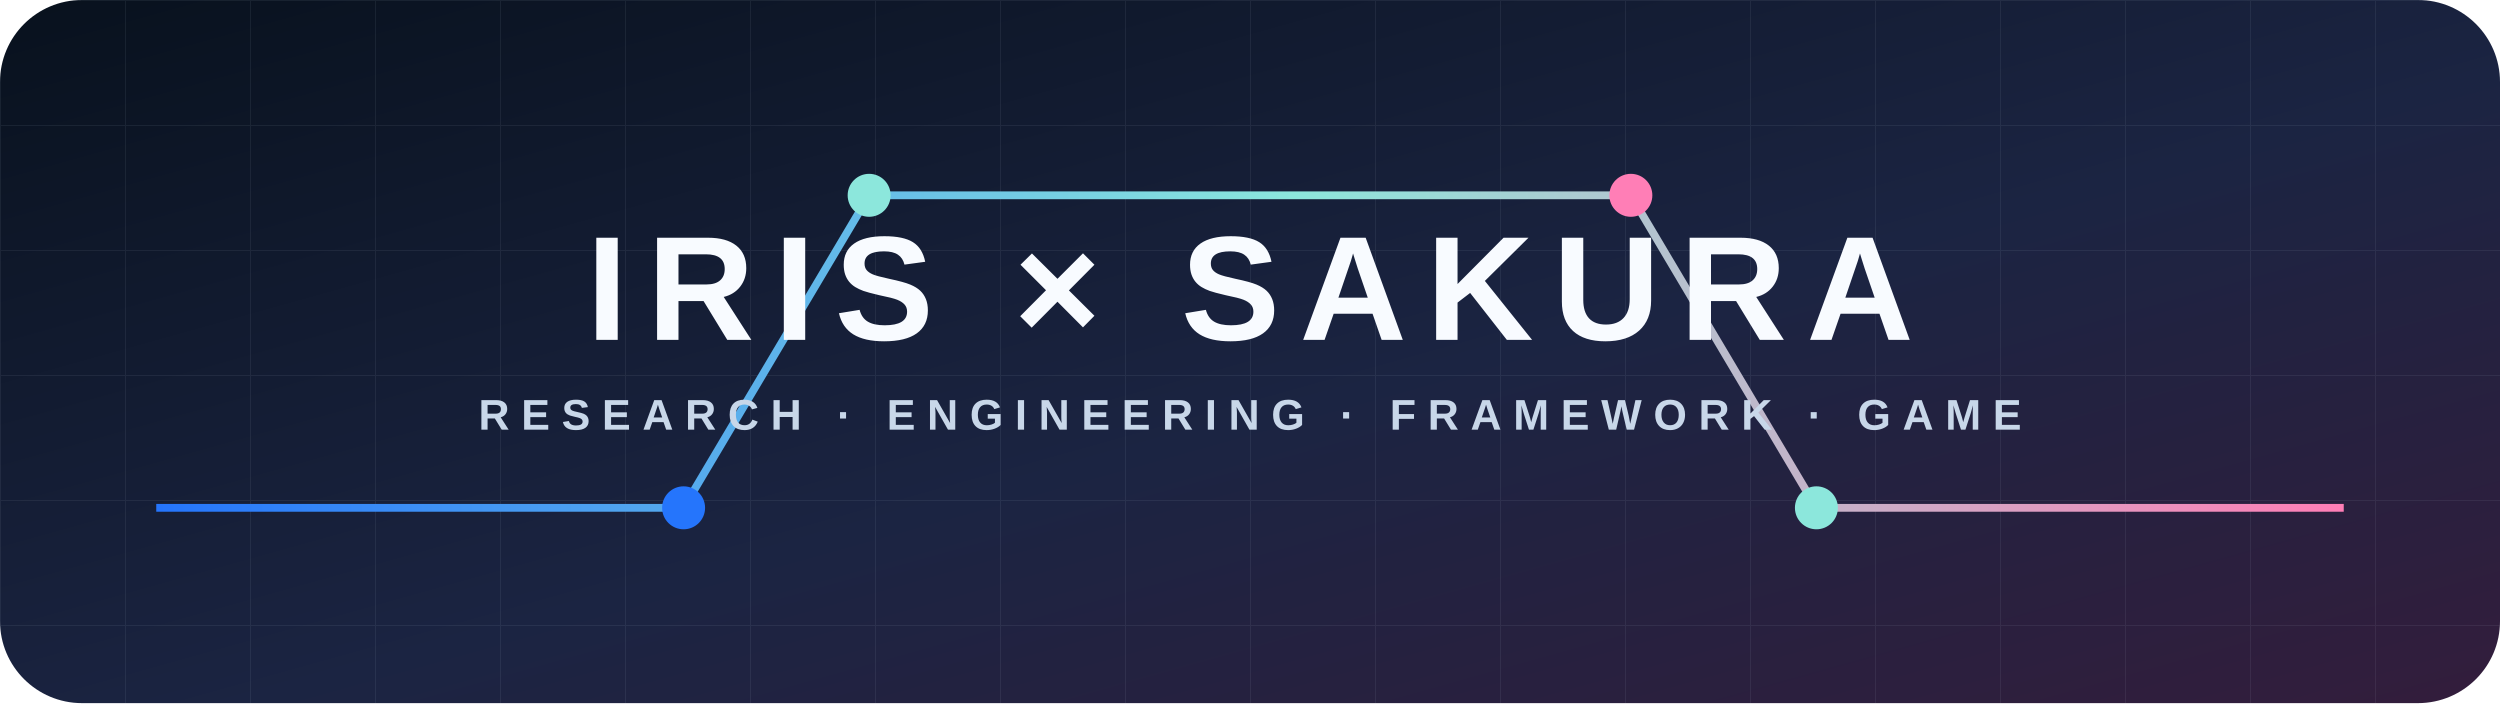
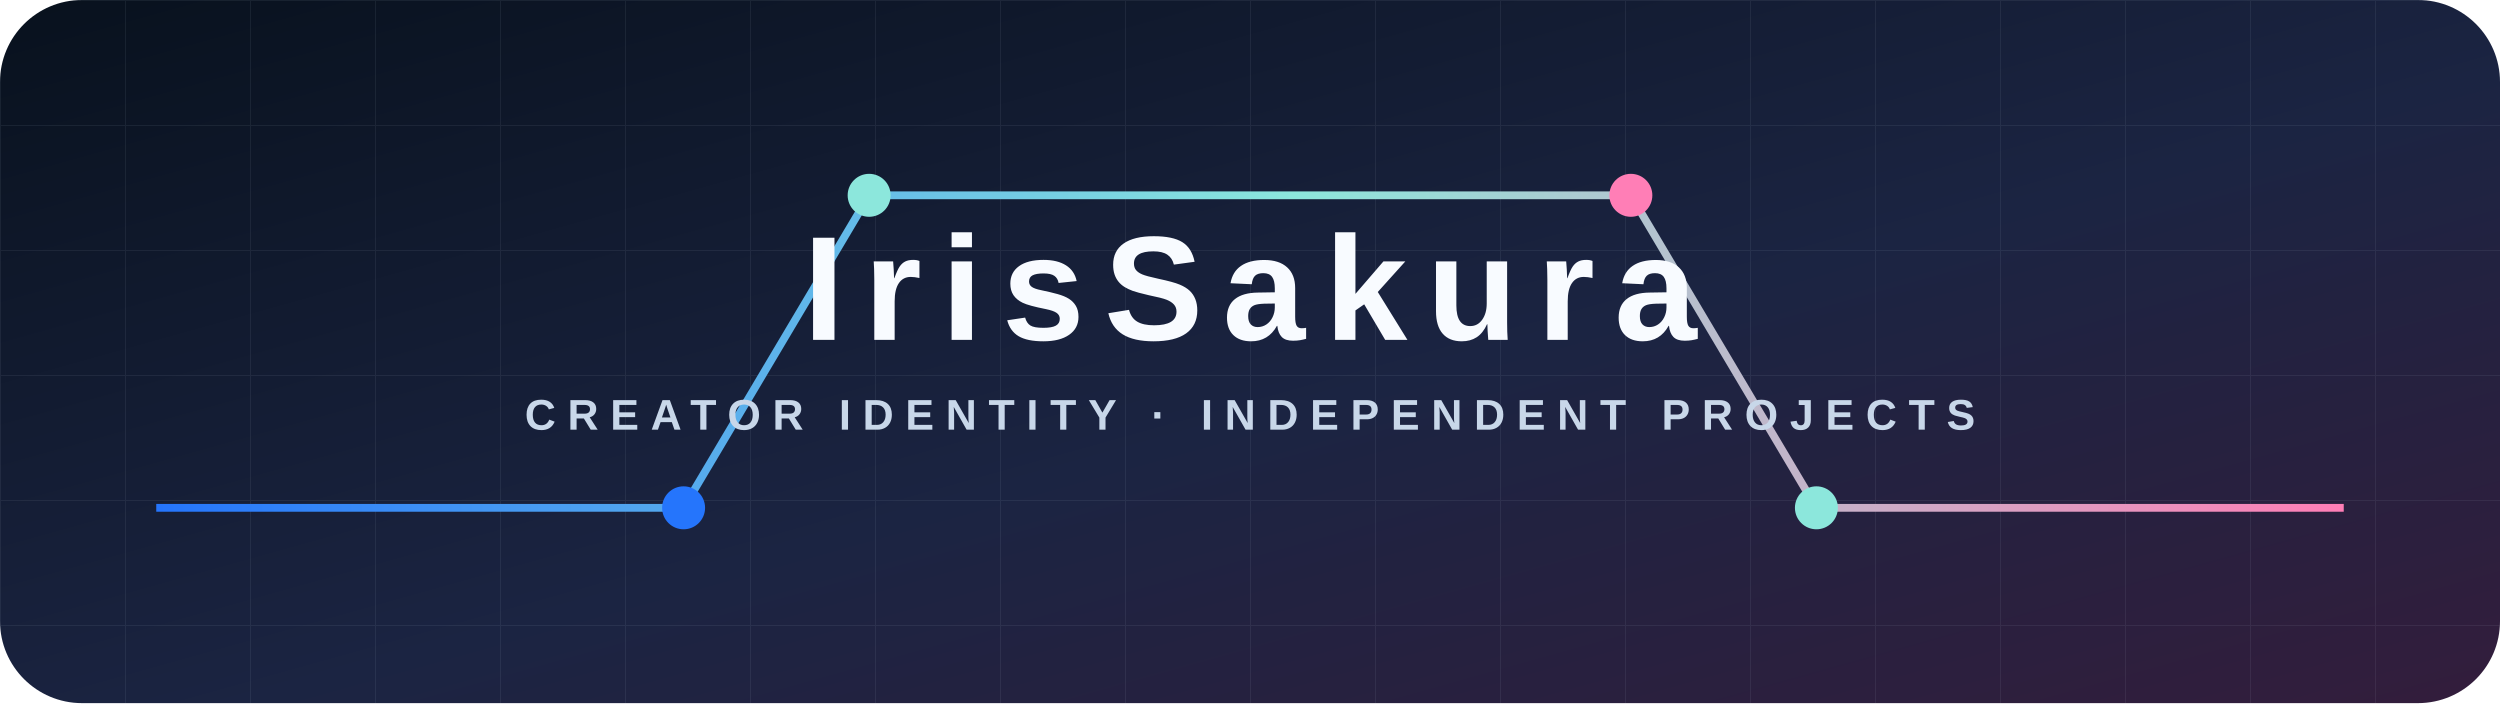
<svg xmlns="http://www.w3.org/2000/svg" viewBox="0 0 1280 360" role="img" aria-labelledby="title desc">
  <defs>
    <linearGradient id="bg" x1="0" y1="0" x2="1" y2="1">
      <stop stop-color="#08111d" />
      <stop offset=".55" stop-color="#1b2442" />
      <stop offset="1" stop-color="#331d3c" />
    </linearGradient>
    <linearGradient id="line" x1="0" y1="0" x2="1" y2="0">
      <stop stop-color="#2575fc" />
      <stop offset=".52" stop-color="#8ce7dc" />
      <stop offset="1" stop-color="#ff7eb6" />
    </linearGradient>
    <pattern id="grid" width="64" height="64" patternUnits="userSpaceOnUse">
      <path d="M64 0H0V64" fill="none" stroke="#dbe7f5" stroke-opacity=".07" />
    </pattern>
  </defs>
  <rect width="1280" height="360" rx="42" fill="url(#bg)" />
  <rect width="1280" height="360" rx="42" fill="url(#grid)" />
  <path d="M80 260h270l95-160h390l95 160h270" fill="none" stroke="url(#line)" stroke-width="4" />
  <circle cx="350" cy="260" r="11" fill="#2575fc" />
  <circle cx="445" cy="100" r="11" fill="#8ce7dc" />
  <circle cx="835" cy="100" r="11" fill="#ff7eb6" />
  <circle cx="930" cy="260" r="11" fill="#8ce7dc" />
-   <text x="640" y="174" text-anchor="middle" fill="#f8fbff" font-family="Arial, sans-serif" font-size="76" font-weight="800" letter-spacing="10">IRIS × SAKURA</text>
-   <text x="640" y="220" text-anchor="middle" fill="#c8d7e9" font-family="Arial, sans-serif" font-size="22" font-weight="700" letter-spacing="6">RESEARCH · ENGINEERING · FRAMEWORK · GAME</text>
+   <text x="640" y="174" text-anchor="middle" fill="#f8fbff" font-family="Arial, sans-serif" font-size="76" font-weight="800" letter-spacing="10">IrisSakura</text>
+   <text x="640" y="220" text-anchor="middle" fill="#c8d7e9" font-family="Arial, sans-serif" font-size="22" font-weight="700" letter-spacing="6">CREATOR IDENTITY · INDEPENDENT PROJECTS</text>
</svg>
